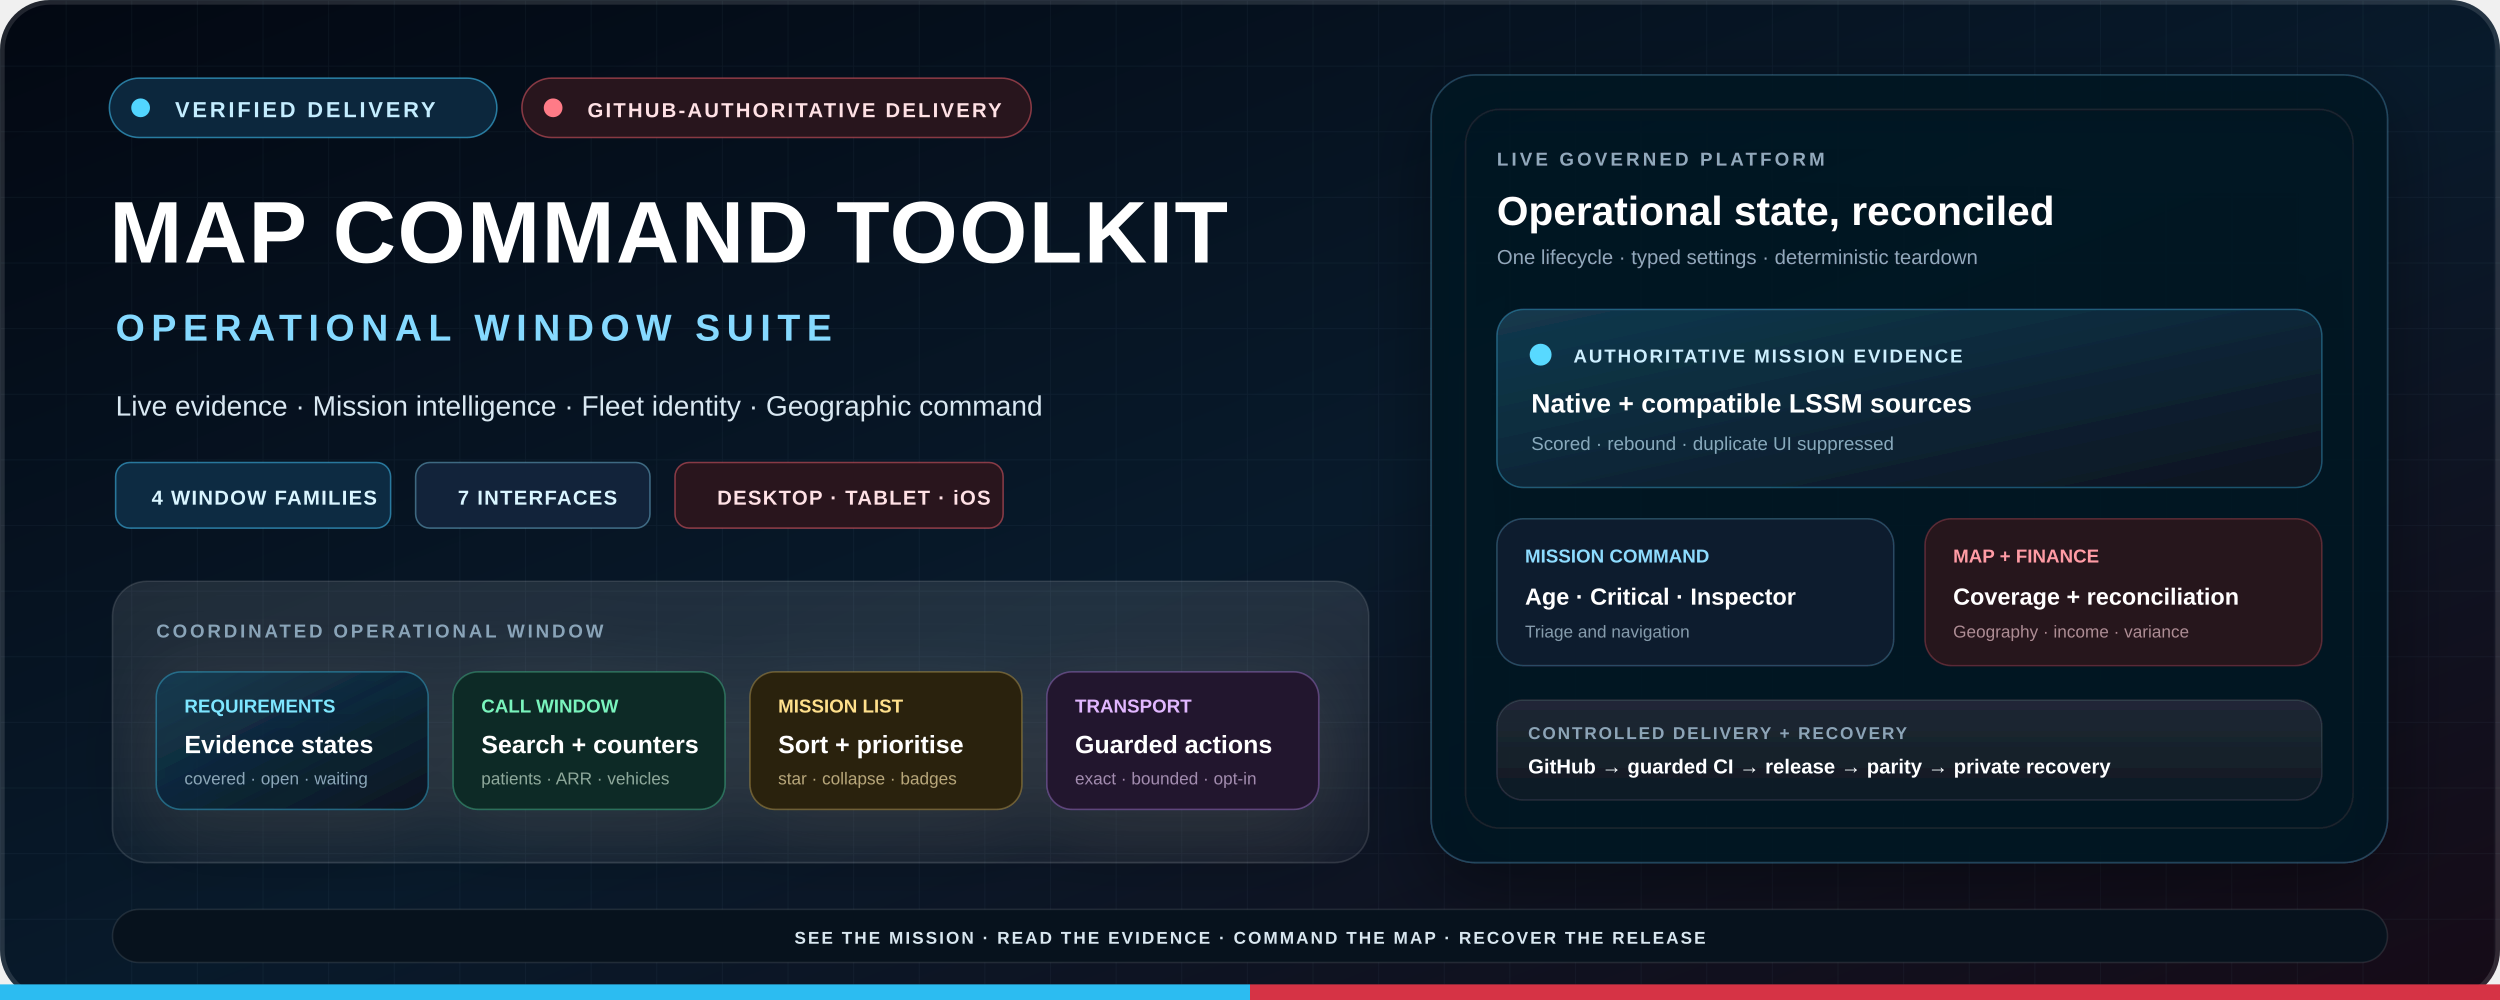
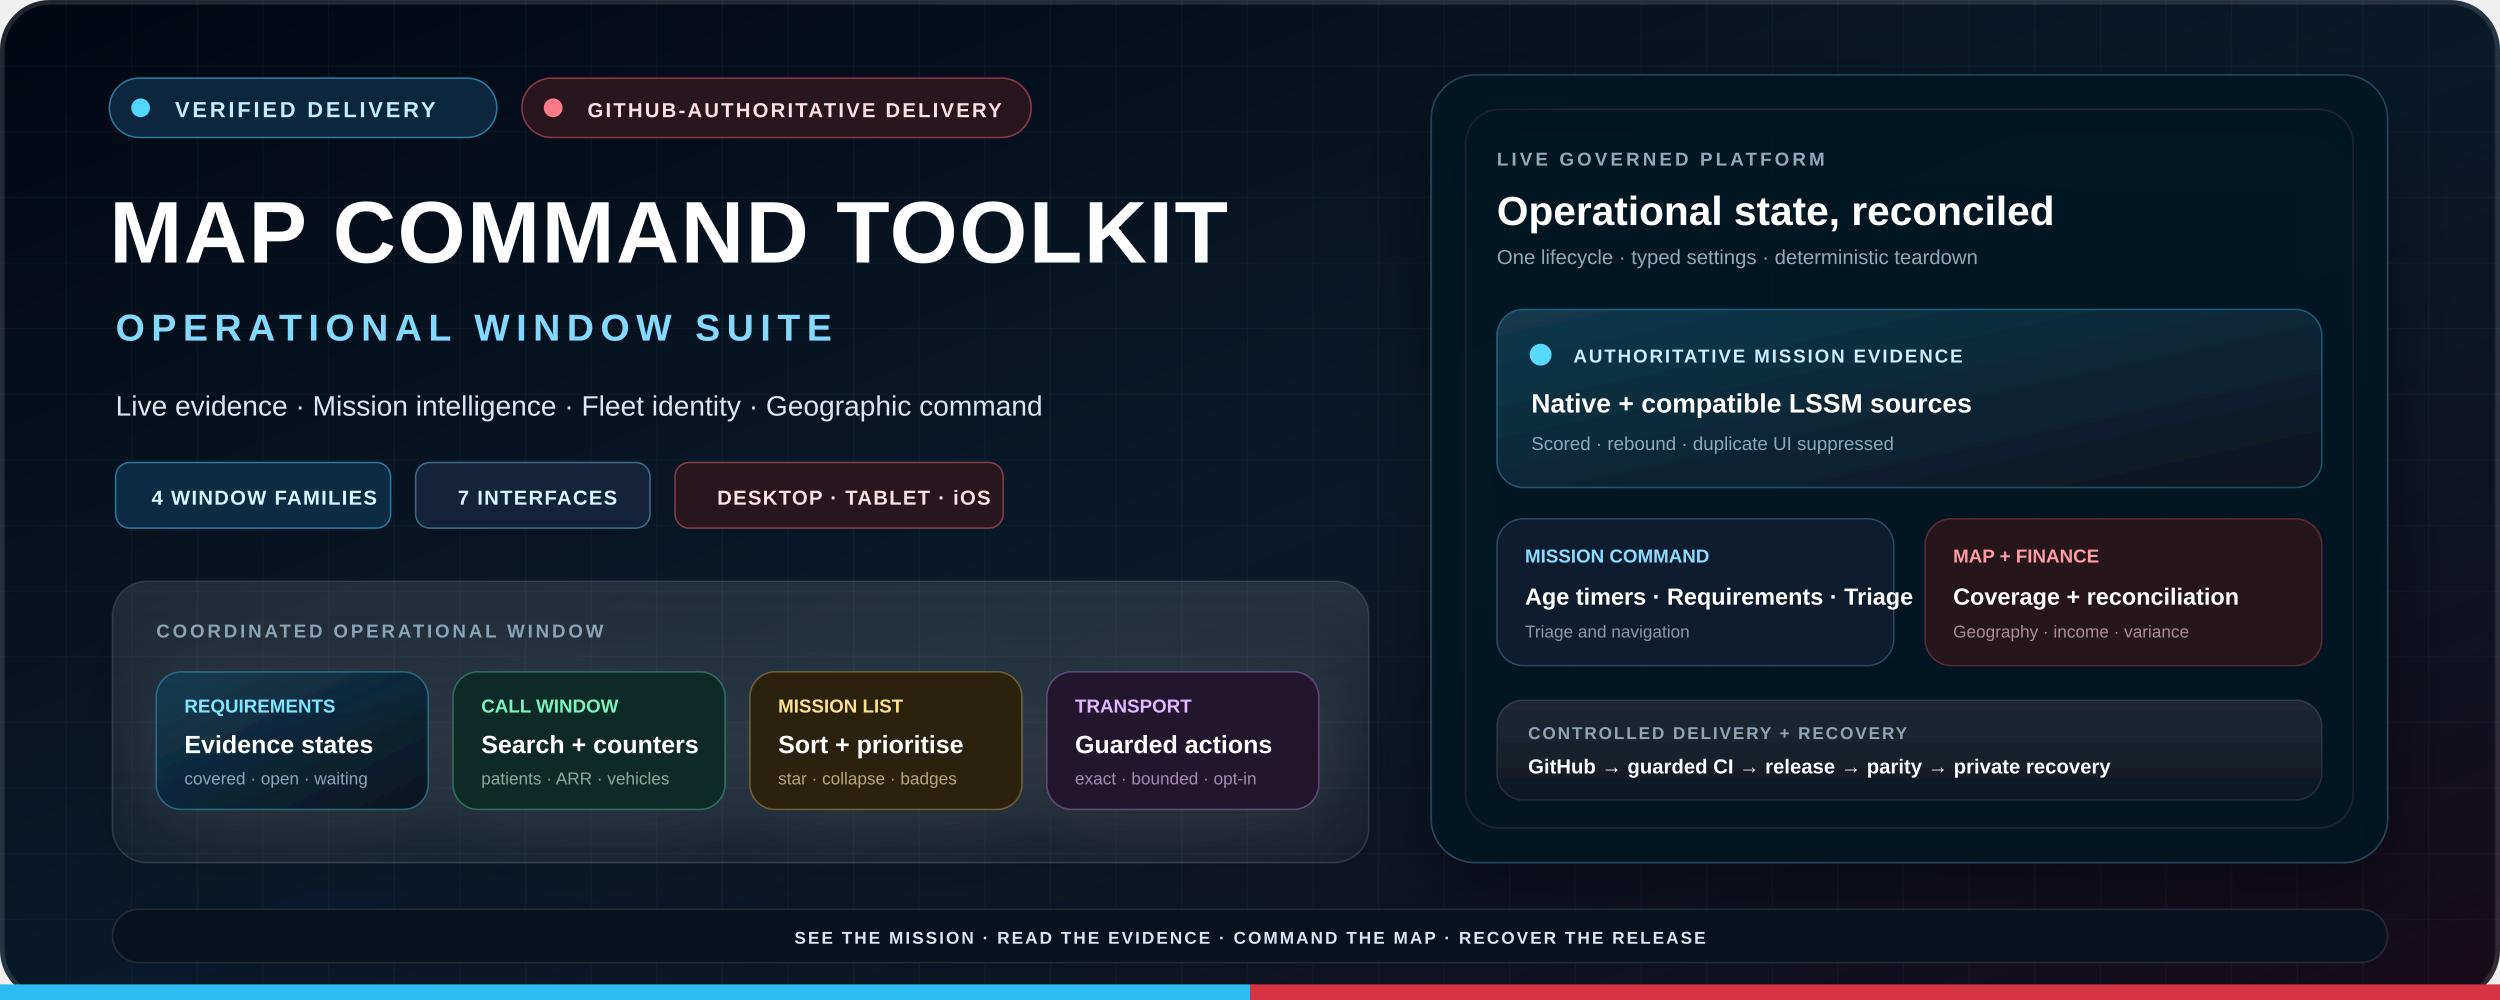
<svg xmlns="http://www.w3.org/2000/svg" width="1600" height="640" viewBox="0 0 1600 640" role="img" aria-labelledby="title desc">
  <defs>
    <linearGradient id="bg" x1="0" y1="0" x2="1" y2="1">
      <stop offset="0" stop-color="#030812" />
      <stop offset="0.52" stop-color="#081a2b" />
      <stop offset="1" stop-color="#160b17" />
    </linearGradient>
    <linearGradient id="edge" x1="0" y1="0" x2="1" y2="0">
      <stop offset="0" stop-color="#43dcff" />
      <stop offset="0.49" stop-color="#7de8ff" />
      <stop offset="0.51" stop-color="#ff7b87" />
      <stop offset="1" stop-color="#d63345" />
    </linearGradient>
    <linearGradient id="panel" x1="0" y1="0" x2="1" y2="1">
      <stop offset="0" stop-color="#143e55" stop-opacity="0.86" />
      <stop offset="1" stop-color="#07131f" stop-opacity="0.96" />
    </linearGradient>
    <linearGradient id="glass" x1="0" y1="0" x2="0" y2="1">
      <stop offset="0" stop-color="#ffffff" stop-opacity="0.10" />
      <stop offset="1" stop-color="#ffffff" stop-opacity="0.025" />
    </linearGradient>
    <pattern id="grid" width="42" height="42" patternUnits="userSpaceOnUse">
      <path d="M42 0H0V42" fill="none" stroke="#b9eaff" stroke-opacity="0.045" />
    </pattern>
    <filter id="shadow">
      <feDropShadow dx="0" dy="18" stdDeviation="24" flood-color="#000000" flood-opacity="0.42" />
    </filter>
  </defs>
  <rect width="1600" height="640" rx="32" fill="url(#bg)" />
  <rect width="1600" height="640" rx="32" fill="url(#grid)" />
  <rect x="1.5" y="1.5" width="1597" height="637" rx="30.5" fill="none" stroke="#ffffff" stroke-opacity="0.12" stroke-width="3" />
  <g font-family="Segoe UI,Arial,sans-serif">
    <g transform="translate(70 50)">
      <rect width="248" height="38" rx="19" fill="#0c273d" stroke="#43caff" stroke-opacity="0.55" />
      <circle cx="20" cy="19" r="6" fill="#52d5ff" />
      <text x="42" y="25" fill="#c4edff" font-size="14" font-weight="800" letter-spacing="1.8">VERIFIED DELIVERY</text>
    </g>
    <g transform="translate(334 50)">
      <rect width="326" height="38" rx="19" fill="#28151d" stroke="#ef5d69" stroke-opacity="0.52" />
      <circle cx="20" cy="19" r="6" fill="#ff7b87" />
      <text x="42" y="25" fill="#ffe1e5" font-size="13" font-weight="800" letter-spacing="1.4">GITHUB-AUTHORITATIVE DELIVERY</text>
    </g>
    <text x="70" y="168" fill="#ffffff" font-size="56" font-weight="900" letter-spacing="1">MAP COMMAND TOOLKIT</text>
    <text x="74" y="218" fill="#85d9ff" font-size="24" font-weight="750" letter-spacing="4.2">OPERATIONAL WINDOW SUITE</text>
    <text x="74" y="266" fill="#d9e8f2" font-size="18">Live evidence · Mission intelligence · Fleet identity · Geographic command</text>
    <g transform="translate(74 296)" font-size="13" font-weight="800" letter-spacing="0.8">
      <rect width="176" height="42" rx="9" fill="#0d2b42" stroke="#45cbff" stroke-opacity="0.52" />
      <text x="23" y="27" fill="#d9f5ff">4 WINDOW FAMILIES</text>
      <rect x="192" width="150" height="42" rx="9" fill="#12233a" stroke="#8bdfff" stroke-opacity="0.40" />
      <text x="219" y="27" fill="#d9f5ff">7 INTERFACES</text>
      <rect x="358" width="210" height="42" rx="9" fill="#29151d" stroke="#ef5d69" stroke-opacity="0.52" />
      <text x="385" y="27" fill="#ffe1e5">DESKTOP · TABLET · iOS</text>
    </g>
    <g transform="translate(72 372)" filter="url(#shadow)">
      <rect width="804" height="180" rx="22" fill="url(#glass)" stroke="#ffffff" stroke-opacity="0.12" />
      <text x="28" y="36" fill="#8aa4b8" font-size="12" font-weight="850" letter-spacing="1.8">COORDINATED OPERATIONAL WINDOW</text>
      <g transform="translate(28 58)">
        <rect width="174" height="88" rx="16" fill="url(#panel)" stroke="#43d5ff" stroke-opacity="0.36" />
        <text x="18" y="26" fill="#7ee6ff" font-size="12" font-weight="850">REQUIREMENTS</text>
        <text x="18" y="52" fill="#ffffff" font-size="16" font-weight="850">Evidence states</text>
        <text x="18" y="72" fill="#8ca6b8" font-size="11">covered · open · waiting</text>
      </g>
      <g transform="translate(218 58)">
        <rect width="174" height="88" rx="16" fill="#102b26" stroke="#58e9ad" stroke-opacity="0.34" />
        <text x="18" y="26" fill="#79f4bd" font-size="12" font-weight="850">CALL WINDOW</text>
        <text x="18" y="52" fill="#ffffff" font-size="16" font-weight="850">Search + counters</text>
        <text x="18" y="72" fill="#8ea99c" font-size="11">patients · ARR · vehicles</text>
      </g>
      <g transform="translate(408 58)">
        <rect width="174" height="88" rx="16" fill="#2b2311" stroke="#efc75c" stroke-opacity="0.34" />
        <text x="18" y="26" fill="#ffe08b" font-size="12" font-weight="850">MISSION LIST</text>
        <text x="18" y="52" fill="#ffffff" font-size="16" font-weight="850">Sort + prioritise</text>
        <text x="18" y="72" fill="#b8a779" font-size="11">star · collapse · badges</text>
      </g>
      <g transform="translate(598 58)">
        <rect width="174" height="88" rx="16" fill="#24172f" stroke="#cc91ff" stroke-opacity="0.34" />
        <text x="18" y="26" fill="#e1b7ff" font-size="12" font-weight="850">TRANSPORT</text>
        <text x="18" y="52" fill="#ffffff" font-size="16" font-weight="850">Guarded actions</text>
        <text x="18" y="72" fill="#a28caf" font-size="11">exact · bounded · opt-in</text>
      </g>
    </g>
    <g transform="translate(916 48)" filter="url(#shadow)">
      <rect width="612" height="504" rx="28" fill="#061321" fill-opacity="0.90" stroke="#6fd2ff" stroke-opacity="0.25" />
      <rect x="22" y="22" width="568" height="460" rx="22" fill="none" stroke="#ffffff" stroke-opacity="0.075" />
      <text x="42" y="58" fill="#91a9bc" font-size="12" font-weight="850" letter-spacing="2">LIVE GOVERNED PLATFORM</text>
      <text x="42" y="96" fill="#ffffff" font-size="26" font-weight="900">Operational state, reconciled</text>
      <text x="42" y="121" fill="#91a9bc" font-size="13">One lifecycle · typed settings · deterministic teardown</text>
      <g transform="translate(42 150)">
        <rect width="528" height="114" rx="17" fill="url(#panel)" stroke="#4bcfff" stroke-opacity="0.34" />
        <circle cx="28" cy="29" r="7" fill="#58d9ff" />
        <text x="49" y="34" fill="#ccefff" font-size="12" font-weight="850" letter-spacing="1.2">AUTHORITATIVE MISSION EVIDENCE</text>
        <text x="22" y="66" fill="#ffffff" font-size="17" font-weight="800">Native + compatible LSSM sources</text>
        <text x="22" y="90" fill="#88a9bc" font-size="12">Scored · rebound · duplicate UI suppressed</text>
      </g>
      <g transform="translate(42 284)">
        <rect width="254" height="94" rx="17" fill="#101d2e" stroke="#75cfff" stroke-opacity="0.27" />
        <text x="18" y="28" fill="#8ddcff" font-size="12" font-weight="850">MISSION COMMAND</text>
-         <text x="18" y="55" fill="#ffffff" font-size="15" font-weight="800">Age · Critical · Inspector</text>
+         <text x="18" y="55" fill="#ffffff" font-size="15" font-weight="800">Age timers · Requirements · Triage</text>
        <text x="18" y="76" fill="#859cad" font-size="11">Triage and navigation</text>
      </g>
      <g transform="translate(316 284)">
        <rect width="254" height="94" rx="17" fill="#28141b" stroke="#ef6572" stroke-opacity="0.30" />
        <text x="18" y="28" fill="#ff9ca5" font-size="12" font-weight="850">MAP + FINANCE</text>
        <text x="18" y="55" fill="#ffffff" font-size="15" font-weight="800">Coverage + reconciliation</text>
        <text x="18" y="76" fill="#ad8e95" font-size="11">Geography · income · variance</text>
      </g>
      <g transform="translate(42 400)">
        <rect width="528" height="64" rx="17" fill="url(#glass)" stroke="#ffffff" stroke-opacity="0.11" />
        <text x="20" y="25" fill="#8da5b7" font-size="11" font-weight="850" letter-spacing="1.2">CONTROLLED DELIVERY + RECOVERY</text>
        <text x="20" y="47" fill="#ffffff" font-size="13" font-weight="800">GitHub → guarded CI → release → parity → private recovery</text>
      </g>
    </g>
    <g transform="translate(72 582)">
      <rect width="1456" height="34" rx="17" fill="#07121d" stroke="#ffffff" stroke-opacity="0.10" />
      <text x="728" y="22" text-anchor="middle" fill="#d9e7f0" font-size="11" font-weight="850" letter-spacing="1.3">SEE THE MISSION · READ THE EVIDENCE · COMMAND THE MAP · RECOVER THE RELEASE</text>
    </g>
  </g>
  <rect y="630" width="800" height="10" fill="#2cbcf1" />
  <rect x="800" y="630" width="800" height="10" fill="#d63345" />
</svg>
